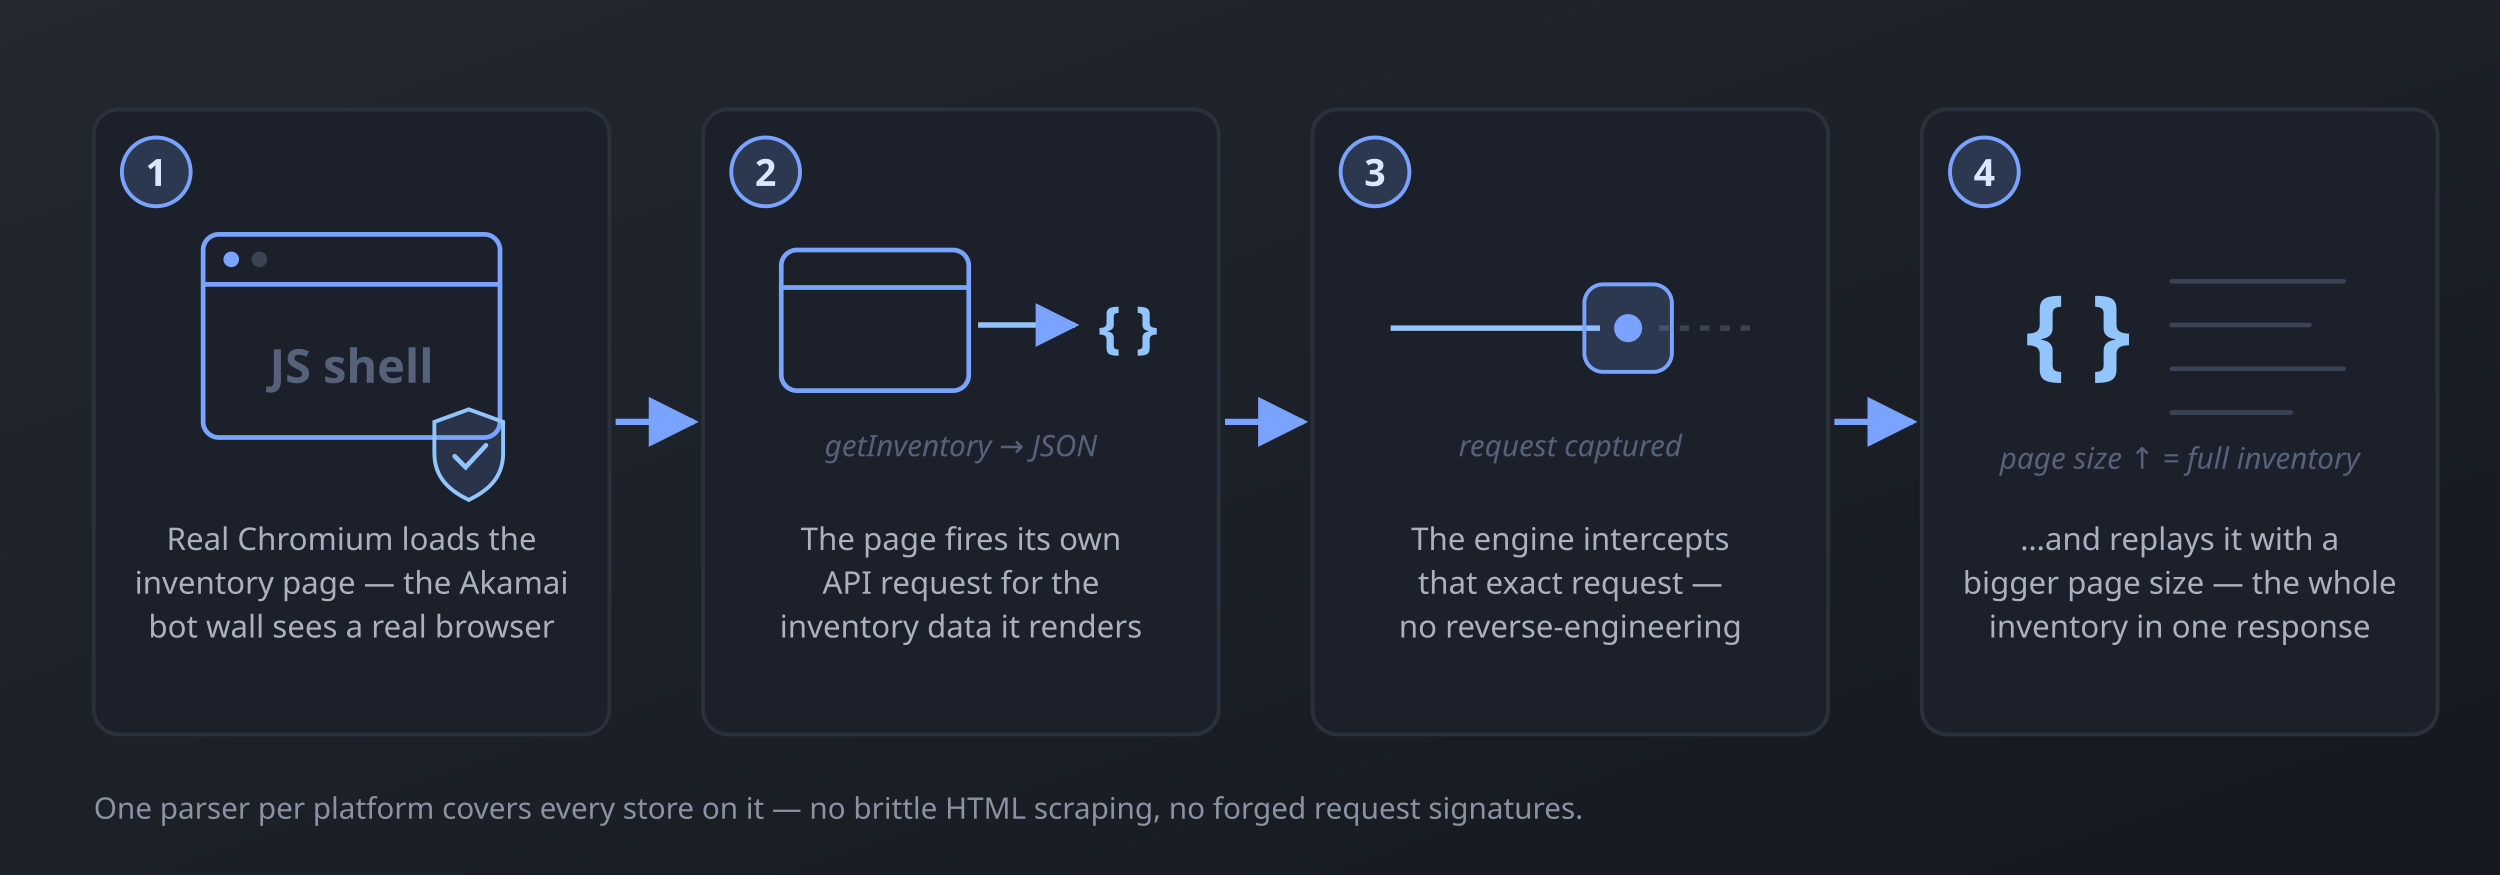
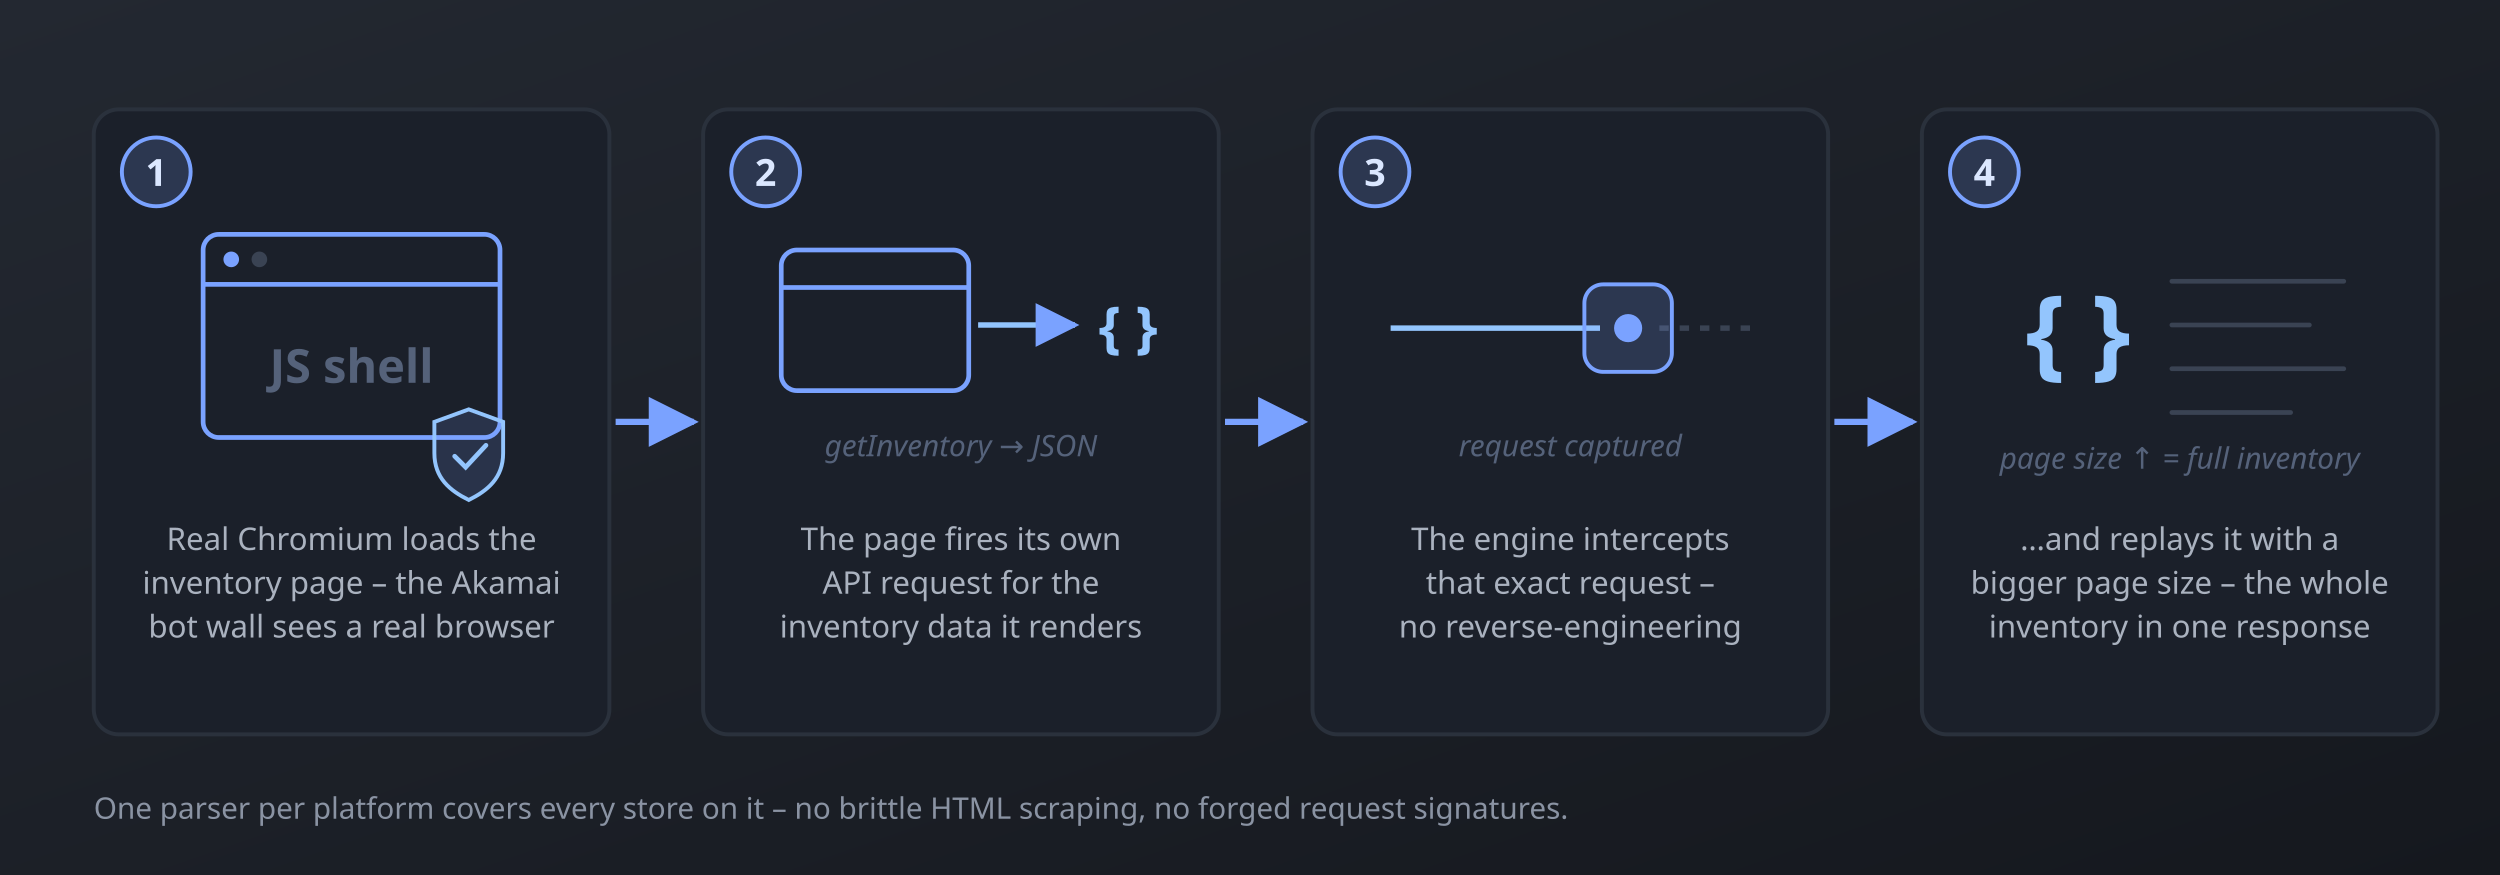
<svg xmlns="http://www.w3.org/2000/svg" viewBox="0 0 1600 560" role="img" aria-label="Four-step diagram of the intercept-and-replay scraping pattern" font-family="ui-sans-serif, system-ui, sans-serif">
  <defs>
    <linearGradient id="bg2" x1="0" y1="0" x2="1" y2="1">
      <stop offset="0" stop-color="#232831" />
      <stop offset="1" stop-color="#15181e" />
    </linearGradient>
    <marker id="arr2" viewBox="0 0 10 10" refX="9" refY="5" markerWidth="8" markerHeight="8" orient="auto-start-reverse">
      <path d="M0 0 L10 5 L0 10 z" fill="#7aa2ff" />
    </marker>
  </defs>
  <rect width="1600" height="560" fill="url(#bg2)" />
  <g fill="#1b202a" stroke="#2a313c" stroke-width="2.5">
    <rect x="60" y="70" width="330" height="400" rx="16" />
    <rect x="450" y="70" width="330" height="400" rx="16" />
    <rect x="840" y="70" width="330" height="400" rx="16" />
    <rect x="1230" y="70" width="330" height="400" rx="16" />
  </g>
  <g>
    <circle cx="100" cy="110" r="22" fill="rgb(122 162 255 / 0.18)" stroke="#7aa2ff" stroke-width="2.5" />
    <circle cx="490" cy="110" r="22" fill="rgb(122 162 255 / 0.18)" stroke="#7aa2ff" stroke-width="2.5" />
    <circle cx="880" cy="110" r="22" fill="rgb(122 162 255 / 0.18)" stroke="#7aa2ff" stroke-width="2.5" />
    <circle cx="1270" cy="110" r="22" fill="rgb(122 162 255 / 0.18)" stroke="#7aa2ff" stroke-width="2.5" />
    <g fill="#dbe7ff" font-size="24" font-weight="700" text-anchor="middle">
      <text x="100" y="119">1</text>
      <text x="490" y="119">2</text>
      <text x="880" y="119">3</text>
      <text x="1270" y="119">4</text>
    </g>
  </g>
  <g stroke="#7aa2ff" stroke-width="4" fill="none">
    <path d="M394 270 L444 270" marker-end="url(#arr2)" />
    <path d="M784 270 L834 270" marker-end="url(#arr2)" />
    <path d="M1174 270 L1224 270" marker-end="url(#arr2)" />
  </g>
  <rect x="130" y="150" width="190" height="130" rx="10" fill="none" stroke="#7aa2ff" stroke-width="3" />
  <line x1="130" y1="182" x2="320" y2="182" stroke="#7aa2ff" stroke-width="3" />
  <circle cx="148" cy="166" r="5" fill="#7aa2ff" />
  <circle cx="166" cy="166" r="5" fill="#3a4353" />
  <text x="225" y="245" text-anchor="middle" fill="#55627a" font-size="30" font-weight="700">JS shell</text>
  <path d="M300 262 l22 8 v20 c0 16 -10 24 -22 30 c-12 -6 -22 -14 -22 -30 v-20 z" fill="rgb(122 162 255 / 0.15)" stroke="#93c5fd" stroke-width="2.5" />
  <path d="M291 292 l7 7 l13 -14" stroke="#93c5fd" stroke-width="3" fill="none" stroke-linecap="round" />
  <g fill="#aab2bf" font-size="20" text-anchor="middle">
    <text x="225" y="352">Real Chromium loads the</text>
-     <text x="225" y="380">inventory page — the Akamai</text>
+     <text x="225" y="380">inventory page – the Akamai</text>
    <text x="225" y="408">bot wall sees a real browser</text>
  </g>
  <rect x="500" y="160" width="120" height="90" rx="10" fill="none" stroke="#7aa2ff" stroke-width="3" />
  <line x1="500" y1="184" x2="620" y2="184" stroke="#7aa2ff" stroke-width="3" />
  <path d="M626 208 L688 208" stroke="#93c5fd" stroke-width="3.5" marker-end="url(#arr2)" />
  <text x="722" y="222" text-anchor="middle" fill="#93c5fd" font-size="36" font-weight="700">{ }</text>
  <text x="615" y="292" text-anchor="middle" fill="#55627a" font-size="19" font-style="italic">getInventory → JSON</text>
  <g fill="#aab2bf" font-size="20" text-anchor="middle">
    <text x="615" y="352">The page fires its own</text>
    <text x="615" y="380">API request for the</text>
    <text x="615" y="408">inventory data it renders</text>
  </g>
  <path d="M890 210 L1024 210" stroke="#93c5fd" stroke-width="3.5" />
  <path d="M1062 210 L1120 210" stroke="#3a4353" stroke-width="3.5" stroke-dasharray="6 7" />
  <rect x="1014" y="182" width="56" height="56" rx="12" fill="rgb(122 162 255 / 0.18)" stroke="#7aa2ff" stroke-width="2.5" />
  <circle cx="1042" cy="210" r="9" fill="#7aa2ff" />
  <text x="1005" y="292" text-anchor="middle" fill="#55627a" font-size="19" font-style="italic">request captured</text>
  <g fill="#aab2bf" font-size="20" text-anchor="middle">
    <text x="1005" y="352">The engine intercepts</text>
-     <text x="1005" y="380">that exact request —</text>
+     <text x="1005" y="380">that exact request –</text>
    <text x="1005" y="408">no reverse-engineering</text>
  </g>
  <text x="1330" y="235" text-anchor="middle" fill="#93c5fd" font-size="64" font-weight="700">{ }</text>
  <g stroke="#3a4353" stroke-width="3" stroke-linecap="round">
    <line x1="1390" y1="180" x2="1500" y2="180" />
    <line x1="1390" y1="208" x2="1478" y2="208" />
    <line x1="1390" y1="236" x2="1500" y2="236" />
    <line x1="1390" y1="264" x2="1466" y2="264" />
  </g>
  <text x="1395" y="300" text-anchor="middle" fill="#55627a" font-size="19" font-style="italic">page size ↑ = full inventory</text>
  <g fill="#aab2bf" font-size="20" text-anchor="middle">
    <text x="1395" y="352">…and replays it with a</text>
-     <text x="1395" y="380">bigger page size — the whole</text>
+     <text x="1395" y="380">bigger page size – the whole</text>
    <text x="1395" y="408">inventory in one response</text>
  </g>
-   <text x="60" y="524" fill="#8a93a3" font-size="19">One parser per platform covers every store on it — no brittle HTML scraping, no forged request signatures.</text>
+   <text x="60" y="524" fill="#8a93a3" font-size="19">One parser per platform covers every store on it – no brittle HTML scraping, no forged request signatures.</text>
</svg>
